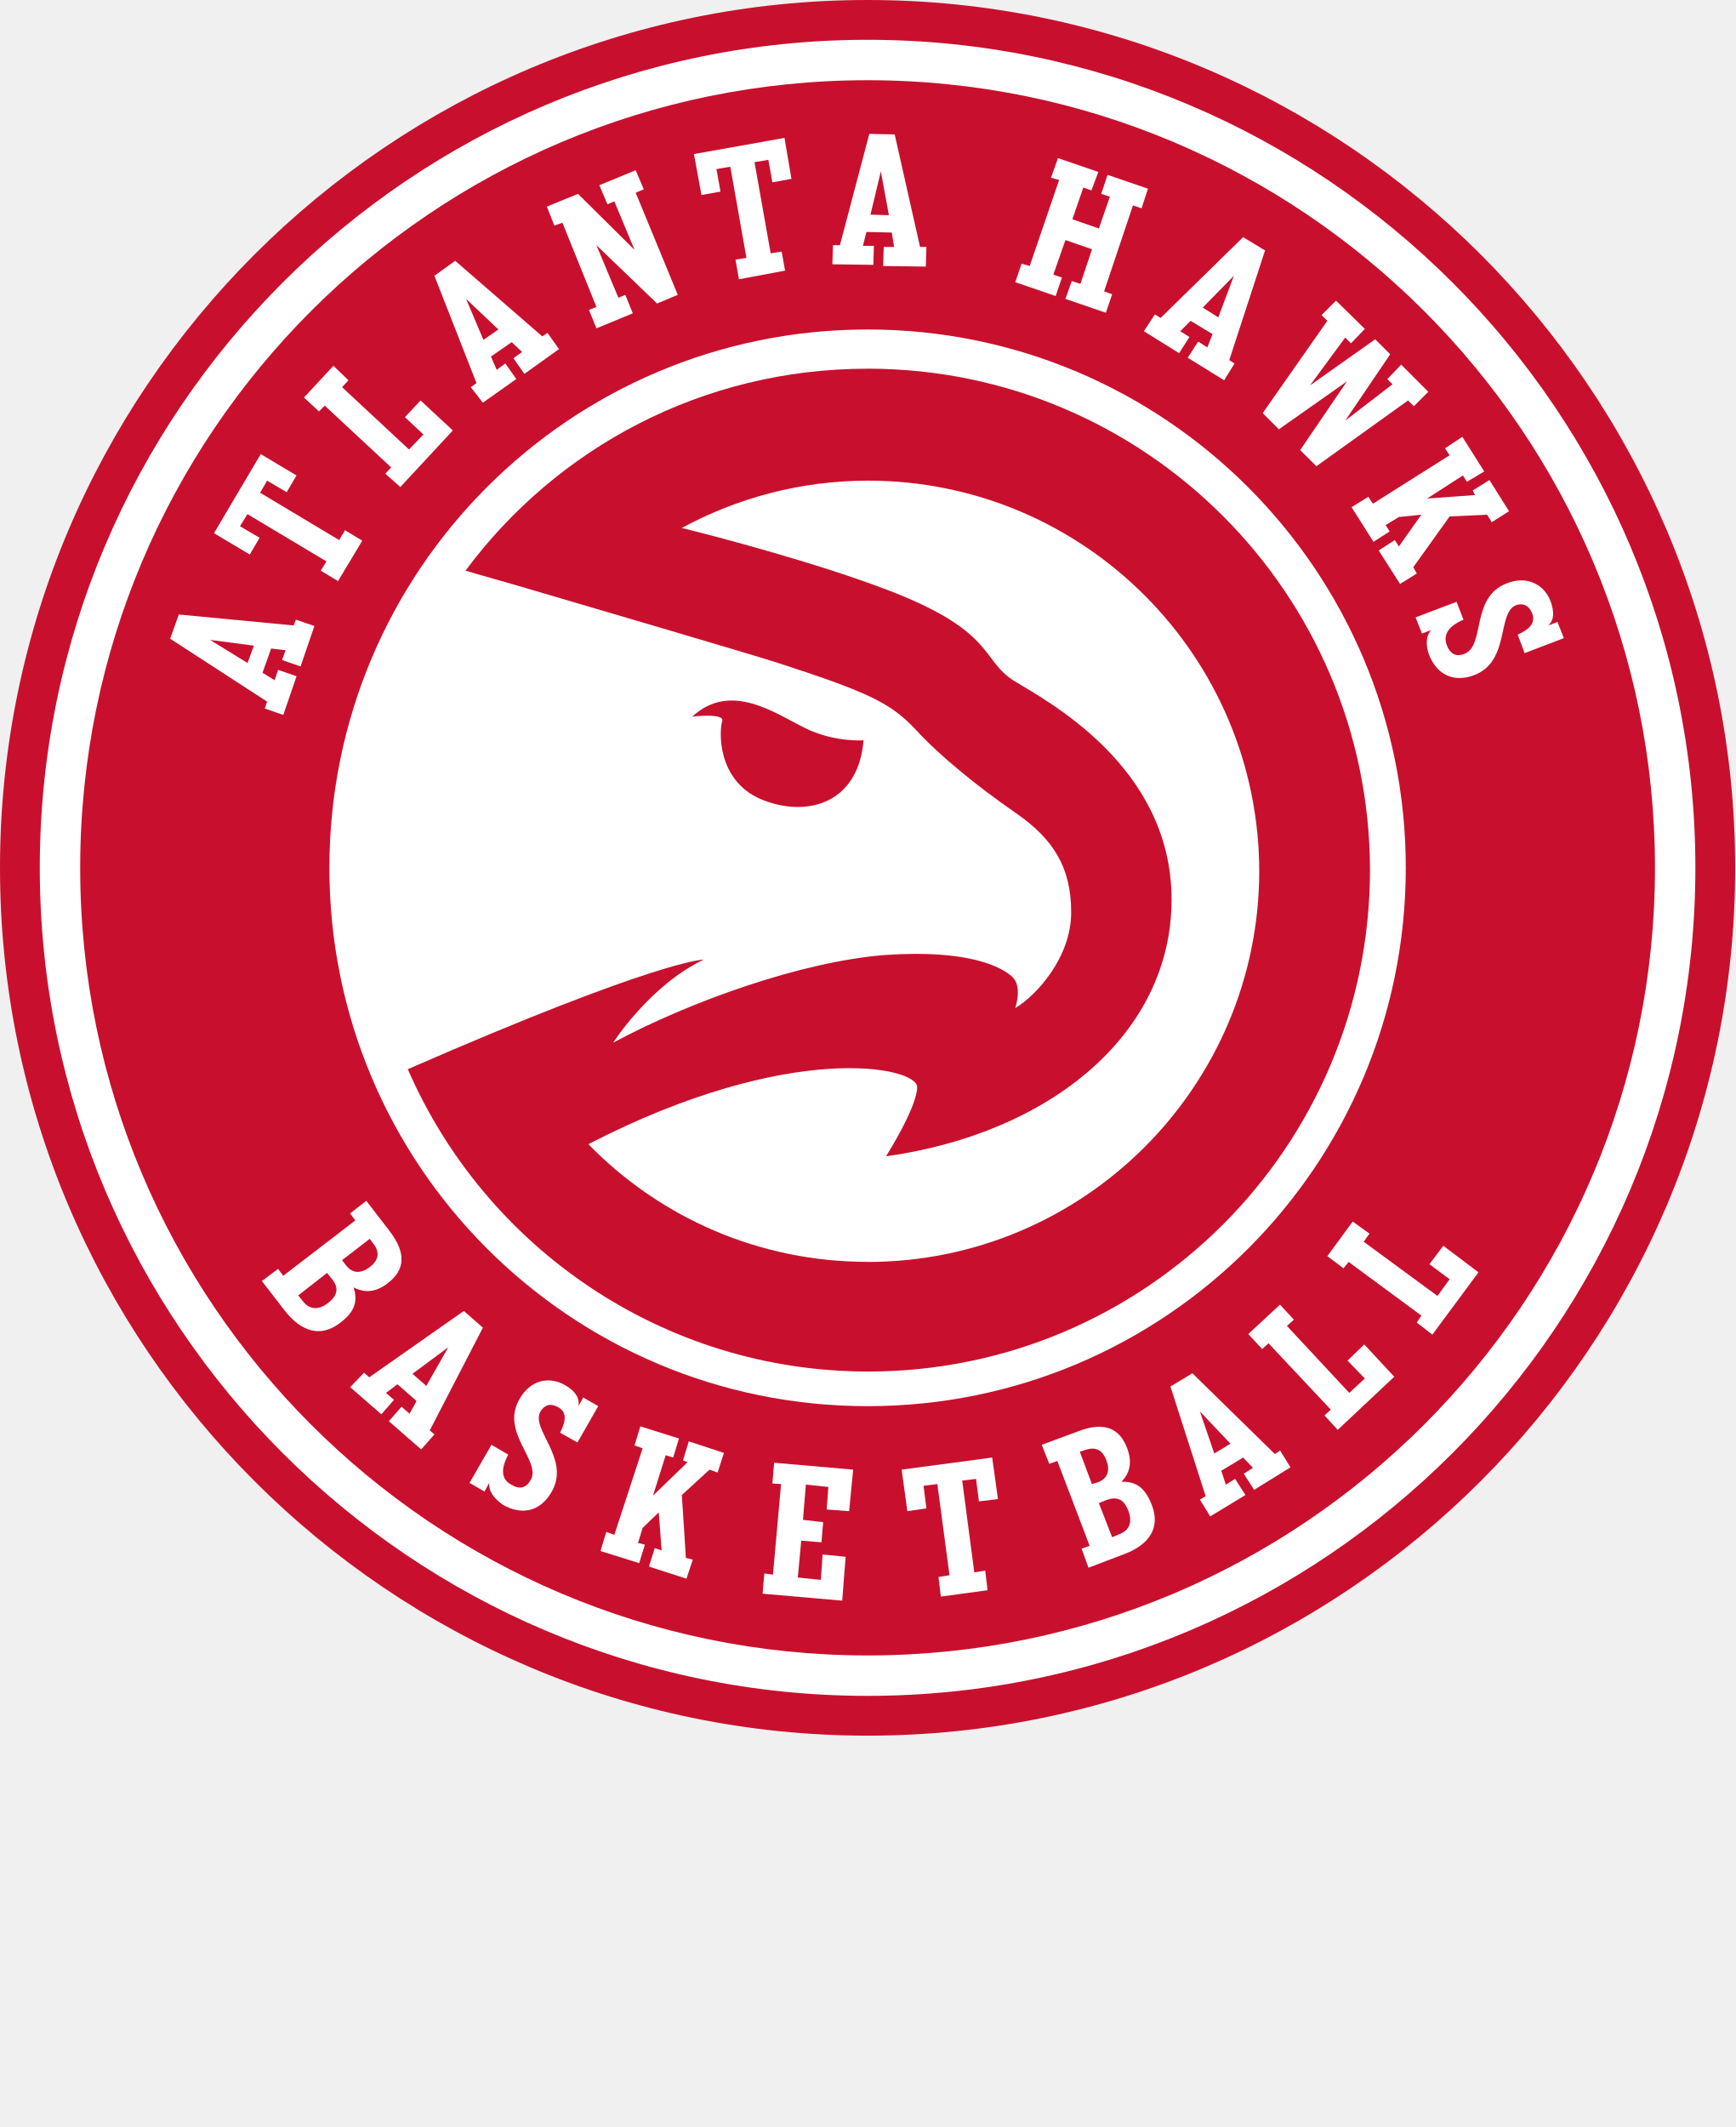
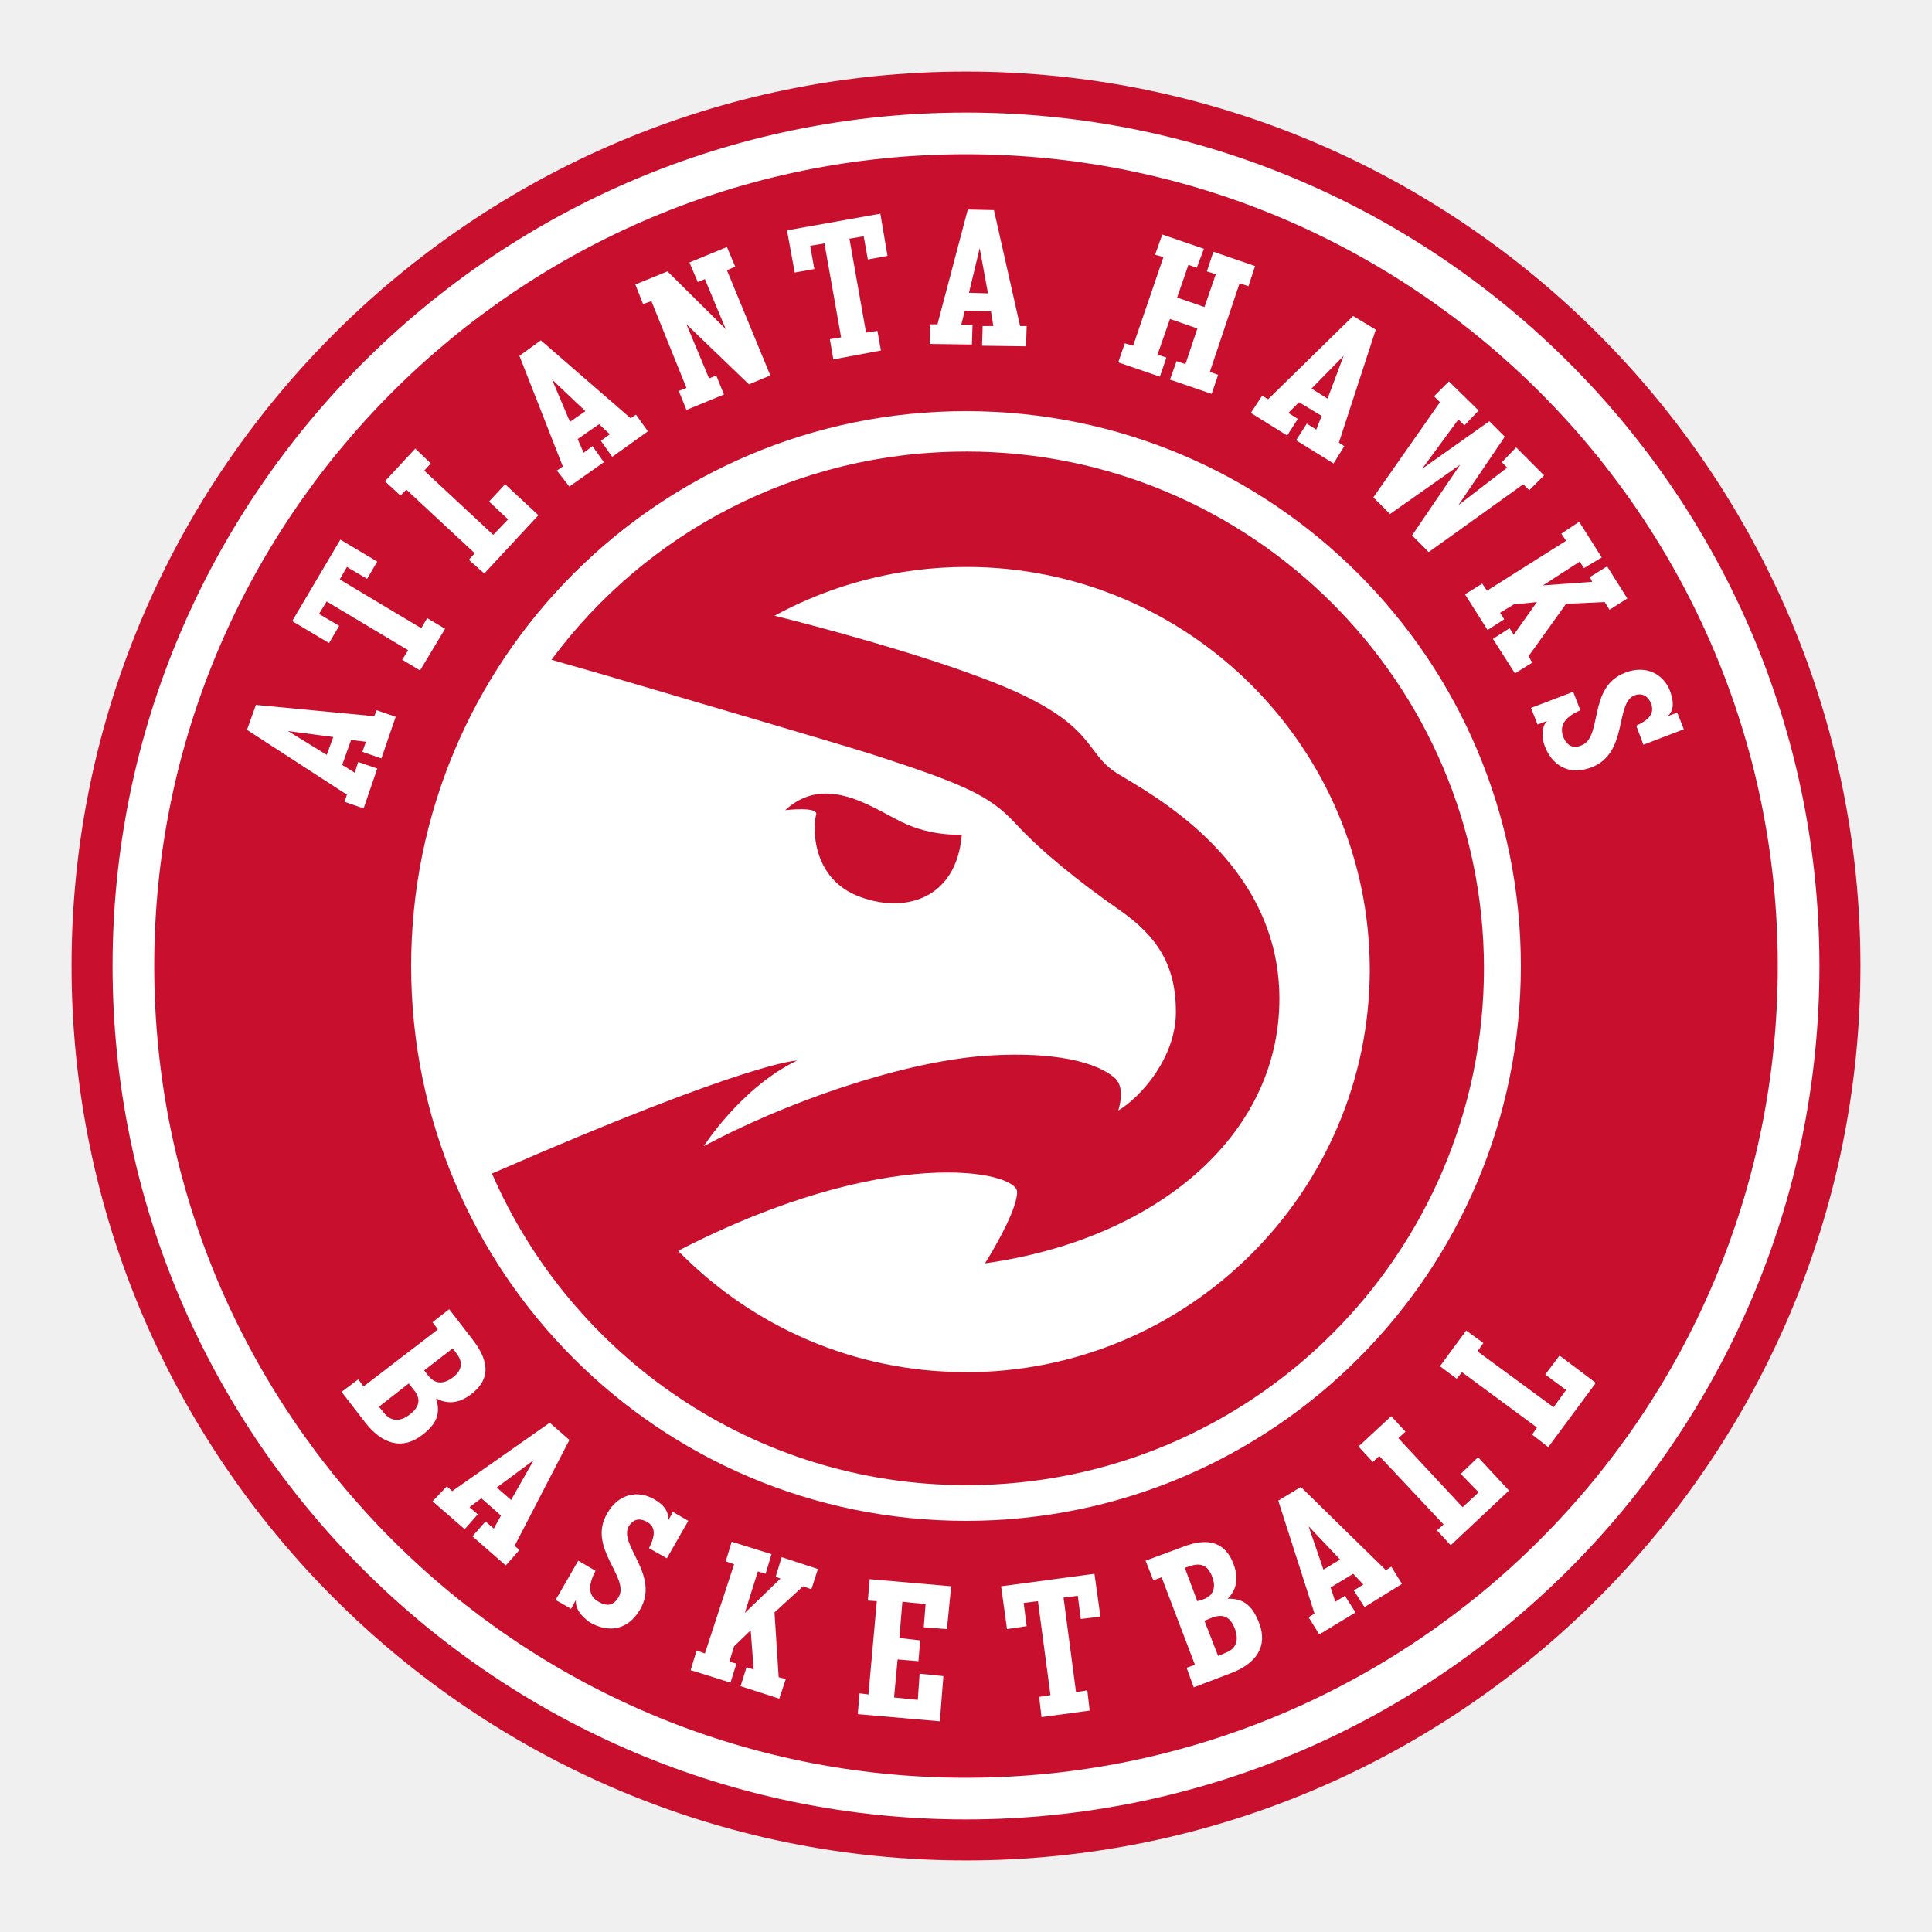
- <svg xmlns="http://www.w3.org/2000/svg" id="Layer" viewBox="0 0 420 514.7">
+ <svg xmlns="http://www.w3.org/2000/svg" id="Layer" viewBox="-16.80 -16.80 453.60 453.60">
  <defs>
    <style>
      .cls-1 {
        fill: #fff;
      }

      .cls-1, .cls-2 {
        stroke-width: 0px;
      }

      .cls-2 {
        fill: #c8102e;
      }
    </style>
  </defs>
  <path class="cls-2" d="m210,420C94.25,420,0,325.75,0,210S94.25,0,210,0s210,94.25,210,210-94.25,210-210,210" />
  <path class="cls-1" d="m210,410.37c-110.45,0-200.37-89.92-200.37-200.37S99.55,9.63,210,9.63s200.37,89.92,200.37,200.37-89.92,200.37-200.37,200.37" />
  <path class="cls-2" d="m210,400.59c-105.14,0-190.59-85.45-190.59-190.59S104.86,19.41,210,19.41s190.59,85.45,190.59,190.59-85.45,190.59-190.59,190.59" />
  <path class="cls-1" d="m340.27,210c0,71.91-58.22,130.27-130.27,130.27s-130.27-58.36-130.27-130.27,58.22-130.27,130.27-130.27c71.91,0,130.27,58.36,130.27,130.27" />
  <path class="cls-2" d="m210,89.22c-39.93,0-75.26,19.13-97.32,48.87,3.21.98,9.36,2.65,16.89,4.89h0c11.87,3.49,51.38,15.08,58.78,17.45,21.5,6.98,27.23,9.63,33.23,16.06,6,6.56,15.22,13.96,24.3,20.25,9.08,6.28,13.4,13.12,13.4,24.02s-8.38,20.11-13.54,23.18c0,0,1.82-5.17-.7-7.54s-10.47-6.7-30.72-5.31c-20.25,1.54-47.47,11.31-65.9,21.22,0,0,8.8-13.82,21.92-20.11,0,0-10.89,0-71.63,26.53,18.71,43.01,61.58,73.16,111.42,73.16,67.02,0,121.48-54.32,121.48-121.48-.14-66.74-54.45-121.2-121.62-121.2m0,216.14c-26.53,0-50.41-10.89-67.58-28.48,49.01-25.27,79.59-18.71,79.59-13.82s-7.54,16.76-7.54,16.76c39.93-5.59,69.12-29.74,69.12-62.13s-30.44-48.17-38.12-52.92c-8.24-5.17-4.33-12.15-31.56-22.34-16.62-6.28-39.79-12.43-48.87-14.66,13.4-7.26,28.76-11.45,45.1-11.45,52.22,0,94.67,42.45,94.67,94.67-.14,51.94-42.45,94.39-94.81,94.39" />
  <path class="cls-2" d="m209.02,179.14s-6.98.56-14.1-2.93-18.01-11.45-27.37-2.79c0,0,7.96-.98,7.26,1.12s-1.4,14.24,9.36,18.85c11.03,4.61,23.6,1.12,24.85-14.24" />
  <path class="cls-1" d="m67.3,307.04l1.26,1.68,17.45-13.4-1.26-1.68,3.91-3.07,5.59,7.26c4.19,5.45,3.77,9.49-.42,12.71-2.93,2.23-5.59,2.37-8.24.98,1.12,3.63.14,6-3.35,8.66-4.61,3.49-9.22,2.09-13.13-2.79l-5.72-7.4,3.91-2.93Zm6,7.82c1.54,1.95,3.63,2.37,6.14.42,2.51-1.95,2.51-3.91.84-5.86l-1.12-1.4-6.98,5.45,1.12,1.4Zm10.47-8.66c1.54,1.95,3.49,2.09,5.72.42,2.23-1.68,2.51-3.63.84-5.72l-.84-1.12-6.7,5.17.98,1.26Z" />
  <path class="cls-1" d="m88.11,332.17l1.26,1.12,22.9-16.06,4.61,4.05-12.85,24.85,1.12.98-3.21,3.63-7.82-6.84,3.07-3.49,1.95,1.68,1.68-3.07-4.61-4.05-2.79,2.09,1.95,1.68-3.07,3.49-7.54-6.56,3.35-3.49Zm15.08,3.21l5.31-9.36-8.66,6.42,3.35,2.93Z" />
  <path class="cls-1" d="m118.4,358.84l-1.12,2.09-3.63-2.09,5.31-9.22,4.05,2.37c-1.95,3.77-1.54,6,.7,7.26,2.09,1.26,3.63.84,4.75-1.12,2.65-4.61-7.54-11.59-2.65-19.69,2.65-4.61,7.26-5.45,11.03-3.21,2.23,1.26,3.49,2.93,3.21,5.03l1.12-2.09,3.63,2.09-5.03,8.8-4.19-2.37c1.54-3.07,1.54-5.03-.42-6.14-1.95-1.12-3.35-.56-4.33.98-2.51,4.33,7.4,11.45,2.65,19.55-2.93,5.03-7.54,5.45-11.73,3.07-1.95-1.4-3.49-3.07-3.35-5.31" />
  <polygon class="cls-1" points="146.75 370.71 148.7 371.41 155.55 350.47 153.59 349.77 154.99 345.16 164.34 348.09 162.95 352.7 161.13 352.14 158.06 361.91 166.44 353.82 165.32 353.4 166.72 348.79 175.23 351.58 173.7 356.33 171.74 355.63 165.04 361.78 166.02 376.99 167.69 377.41 166.16 382.02 157.08 379.09 158.48 374.62 160.15 375.18 159.45 365.96 155.55 369.73 154.43 373.36 156.1 373.78 154.71 378.25 145.35 375.32 146.75 370.71" />
  <polygon class="cls-1" points="185.01 380.76 187.1 381.04 189.06 359.12 186.96 358.98 187.38 353.96 206.51 355.63 205.53 365.68 200.09 365.27 200.51 359.82 195.06 359.26 194.36 367.78 199.25 368.34 198.83 373.22 193.94 372.81 193.11 381.74 198.69 382.3 199.11 376.16 204.69 376.72 203.86 387.33 184.59 385.65 185.01 380.76" />
  <polygon class="cls-1" points="227.17 381.6 229.83 381.18 226.89 359.12 223.54 359.54 224.24 364.99 219.63 365.68 218.24 355.63 240.16 352.7 241.56 362.75 236.95 363.31 236.25 357.87 232.9 358.28 235.83 380.49 238.48 380.07 239.04 384.81 227.73 386.35 227.17 381.6" />
  <path class="cls-1" d="m261.8,374.76l1.95-.7-7.82-20.53-1.95.7-1.82-4.61,8.66-3.21c6.42-2.51,10.19-.84,12.01,4.05,1.26,3.35.7,6-1.4,8.1,3.77-.14,5.86,1.68,7.4,5.72,2.09,5.45-.7,9.49-6.56,11.73l-8.8,3.35-1.68-4.61Zm3.91-16.06c2.37-.84,3.07-2.79,2.09-5.31-.98-2.65-2.65-3.35-5.17-2.51l-1.26.42,2.93,7.82,1.4-.42Zm5.17,12.57c2.37-.84,3.35-2.79,2.23-5.72-1.12-2.93-2.93-3.49-5.45-2.51l-1.68.7,3.21,8.24,1.68-.7Z" />
  <path class="cls-1" d="m290.43,362.89l1.4-.84-8.52-26.53,5.31-3.21,19.97,19.55,1.26-.84,2.51,4.05-8.8,5.45-2.51-3.91,2.23-1.4-2.37-2.51-5.31,3.21,1.12,3.35,2.23-1.4,2.51,3.91-8.52,5.17-2.51-4.05Zm7.4-13.54l-7.4-7.82,3.49,10.19,3.91-2.37Z" />
  <polygon class="cls-1" points="320.59 342.51 322.12 341.11 307.04 325.05 305.51 326.45 302.15 322.82 309.83 315.7 313.18 319.33 311.51 320.86 326.59 337.06 330.36 333.57 326.17 329.24 330.22 325.33 337.48 333.15 323.8 346 320.59 342.51" />
  <polygon class="cls-1" points="342.93 320.03 344.04 318.35 326.45 305.37 325.19 306.9 321.28 303.97 327.43 295.59 331.48 298.52 330.08 300.48 347.95 313.6 350.88 309.55 346 305.92 349.35 301.46 357.87 307.88 346.7 322.96 342.93 320.03" />
  <path class="cls-1" d="m64.09,171.46l.56-1.68-23.46-15.22,2.09-5.86,27.79,2.65.56-1.4,4.47,1.54-3.35,9.77-4.47-1.54.84-2.37-3.49-.42-2.09,5.86,2.93,1.82.84-2.51,4.47,1.54-3.21,9.36-4.47-1.54Zm-2.65-15.22l-10.61-1.4,9.08,5.59,1.54-4.19Z" />
  <polygon class="cls-1" points="77.63 138.09 79.03 135.86 59.9 124.41 58.09 127.34 62.83 130.13 60.46 134.18 51.8 129.02 63.11 109.89 71.77 115.05 69.39 119.1 64.65 116.31 62.97 119.24 82.1 130.69 83.5 128.32 87.69 130.83 81.82 140.61 77.63 138.09" />
  <polygon class="cls-1" points="93.27 114.63 94.67 113.1 78.61 98.16 77.21 99.55 73.58 96.2 80.7 88.52 84.34 92.01 82.8 93.69 99 108.77 102.49 105.14 98.02 100.95 101.79 96.9 109.61 104.16 96.9 117.85 93.27 114.63" />
  <path class="cls-1" d="m113.94,93.69l1.4-.98-10.19-25.97,5.03-3.63,21.08,18.29,1.26-.84,2.79,3.91-8.38,6-2.65-3.77,2.09-1.54-2.51-2.37-5.03,3.49,1.4,3.21,2.09-1.54,2.65,3.77-8.1,5.72-2.93-3.77Zm6.7-13.96l-7.82-7.4,4.19,9.91,3.63-2.51Z" />
  <polygon class="cls-1" points="142.56 74.98 144.37 74.28 136.14 53.9 134.18 54.59 132.37 49.99 139.91 46.91 153.59 60.46 148.7 48.73 147.03 49.43 145.07 44.82 153.87 41.19 155.82 45.8 153.87 46.64 164.06 71.35 159.04 73.44 144.37 59.34 149.68 72.05 151.36 71.35 153.17 75.82 144.37 79.45 142.56 74.98" />
  <polygon class="cls-1" points="178.03 62.83 180.68 62.41 176.77 40.35 173.42 40.91 174.39 46.36 169.79 47.19 167.97 37.28 189.89 33.37 191.57 43.28 186.96 44.12 185.98 38.68 182.63 39.24 186.54 61.3 189.2 60.88 190.03 65.49 178.86 67.58 178.03 62.83" />
  <path class="cls-1" d="m201.62,59.34h1.68l7.12-26.95,6.14.14,6.14,27.23h1.54l-.14,4.75-10.33-.14.14-4.61h2.51l-.56-3.49-6.14-.14-.84,3.35h2.65l-.14,4.61-9.91-.14.14-4.61Zm13.54-7.26l-1.95-10.61-2.51,10.47,4.47.14Z" />
  <polygon class="cls-1" points="247.28 63.81 249.24 64.37 256.36 43.56 254.4 43.01 256.08 38.26 265.85 41.61 264.18 46.08 262.22 45.38 259.57 53.06 265.99 55.29 268.64 47.61 266.55 46.91 268.09 42.31 277.86 45.66 276.32 50.41 274.23 49.71 267.25 70.51 269.2 71.21 267.67 75.68 257.89 72.33 259.43 68 261.52 68.7 264.32 60.32 257.89 58.09 254.96 66.46 257.05 67.16 255.52 71.63 245.74 68.28 247.28 63.81" />
  <path class="cls-1" d="m279.53,76.1l1.4.84,19.97-19.55,5.31,3.21-8.66,26.53,1.26.84-2.51,4.05-8.8-5.45,2.51-3.91,2.23,1.4,1.26-3.21-5.31-3.21-2.51,2.51,2.23,1.4-2.51,3.91-8.52-5.31,2.65-4.05Zm15.36.7l3.77-10.05-7.54,7.68,3.77,2.37Z" />
  <polygon class="cls-1" points="321.28 77.63 319.89 76.24 323.38 72.75 330.36 79.59 327.01 83.08 325.61 81.68 317.09 93.27 332.87 82.1 336.5 85.73 325.61 101.79 337.06 92.99 335.8 91.74 339.16 88.24 345.72 94.81 342.23 98.3 340.83 96.9 318.63 112.82 314.72 108.91 326.03 92.29 309.55 103.88 305.64 99.97 321.28 77.63" />
  <polygon class="cls-1" points="331.2 120.22 332.31 121.89 350.88 110.17 349.77 108.49 353.96 105.7 359.26 114.08 355.07 116.59 354.1 115.05 345.44 120.64 357.03 119.8 356.47 118.68 360.52 116.17 365.27 123.71 361.08 126.36 359.96 124.55 350.88 124.97 342.09 137.25 342.93 138.79 338.88 141.3 333.71 133.2 337.62 130.69 338.6 132.23 344.04 124.55 338.6 125.11 335.39 127.06 336.36 128.6 332.45 131.11 327.15 122.73 331.2 120.22" />
  <path class="cls-1" d="m346.42,152.47l-2.23.84-1.54-3.91,9.91-3.77,1.68,4.33c-3.91,1.68-4.89,3.77-4.05,6.14.84,2.23,2.37,2.93,4.33,2.09,5.03-1.95,1.4-13.68,10.19-17.03,4.89-1.95,9.08.28,10.61,4.33.84,2.37.98,4.47-.56,5.86l2.23-.84,1.54,3.91-9.49,3.63-1.68-4.47c3.07-1.4,4.33-2.93,3.49-5.17-.84-2.09-2.37-2.51-3.91-1.95-4.61,1.82-1.4,13.54-10.05,16.89-5.45,2.09-9.36-.56-11.03-5.03-.7-1.95-.84-4.33.56-5.86" />
</svg>
